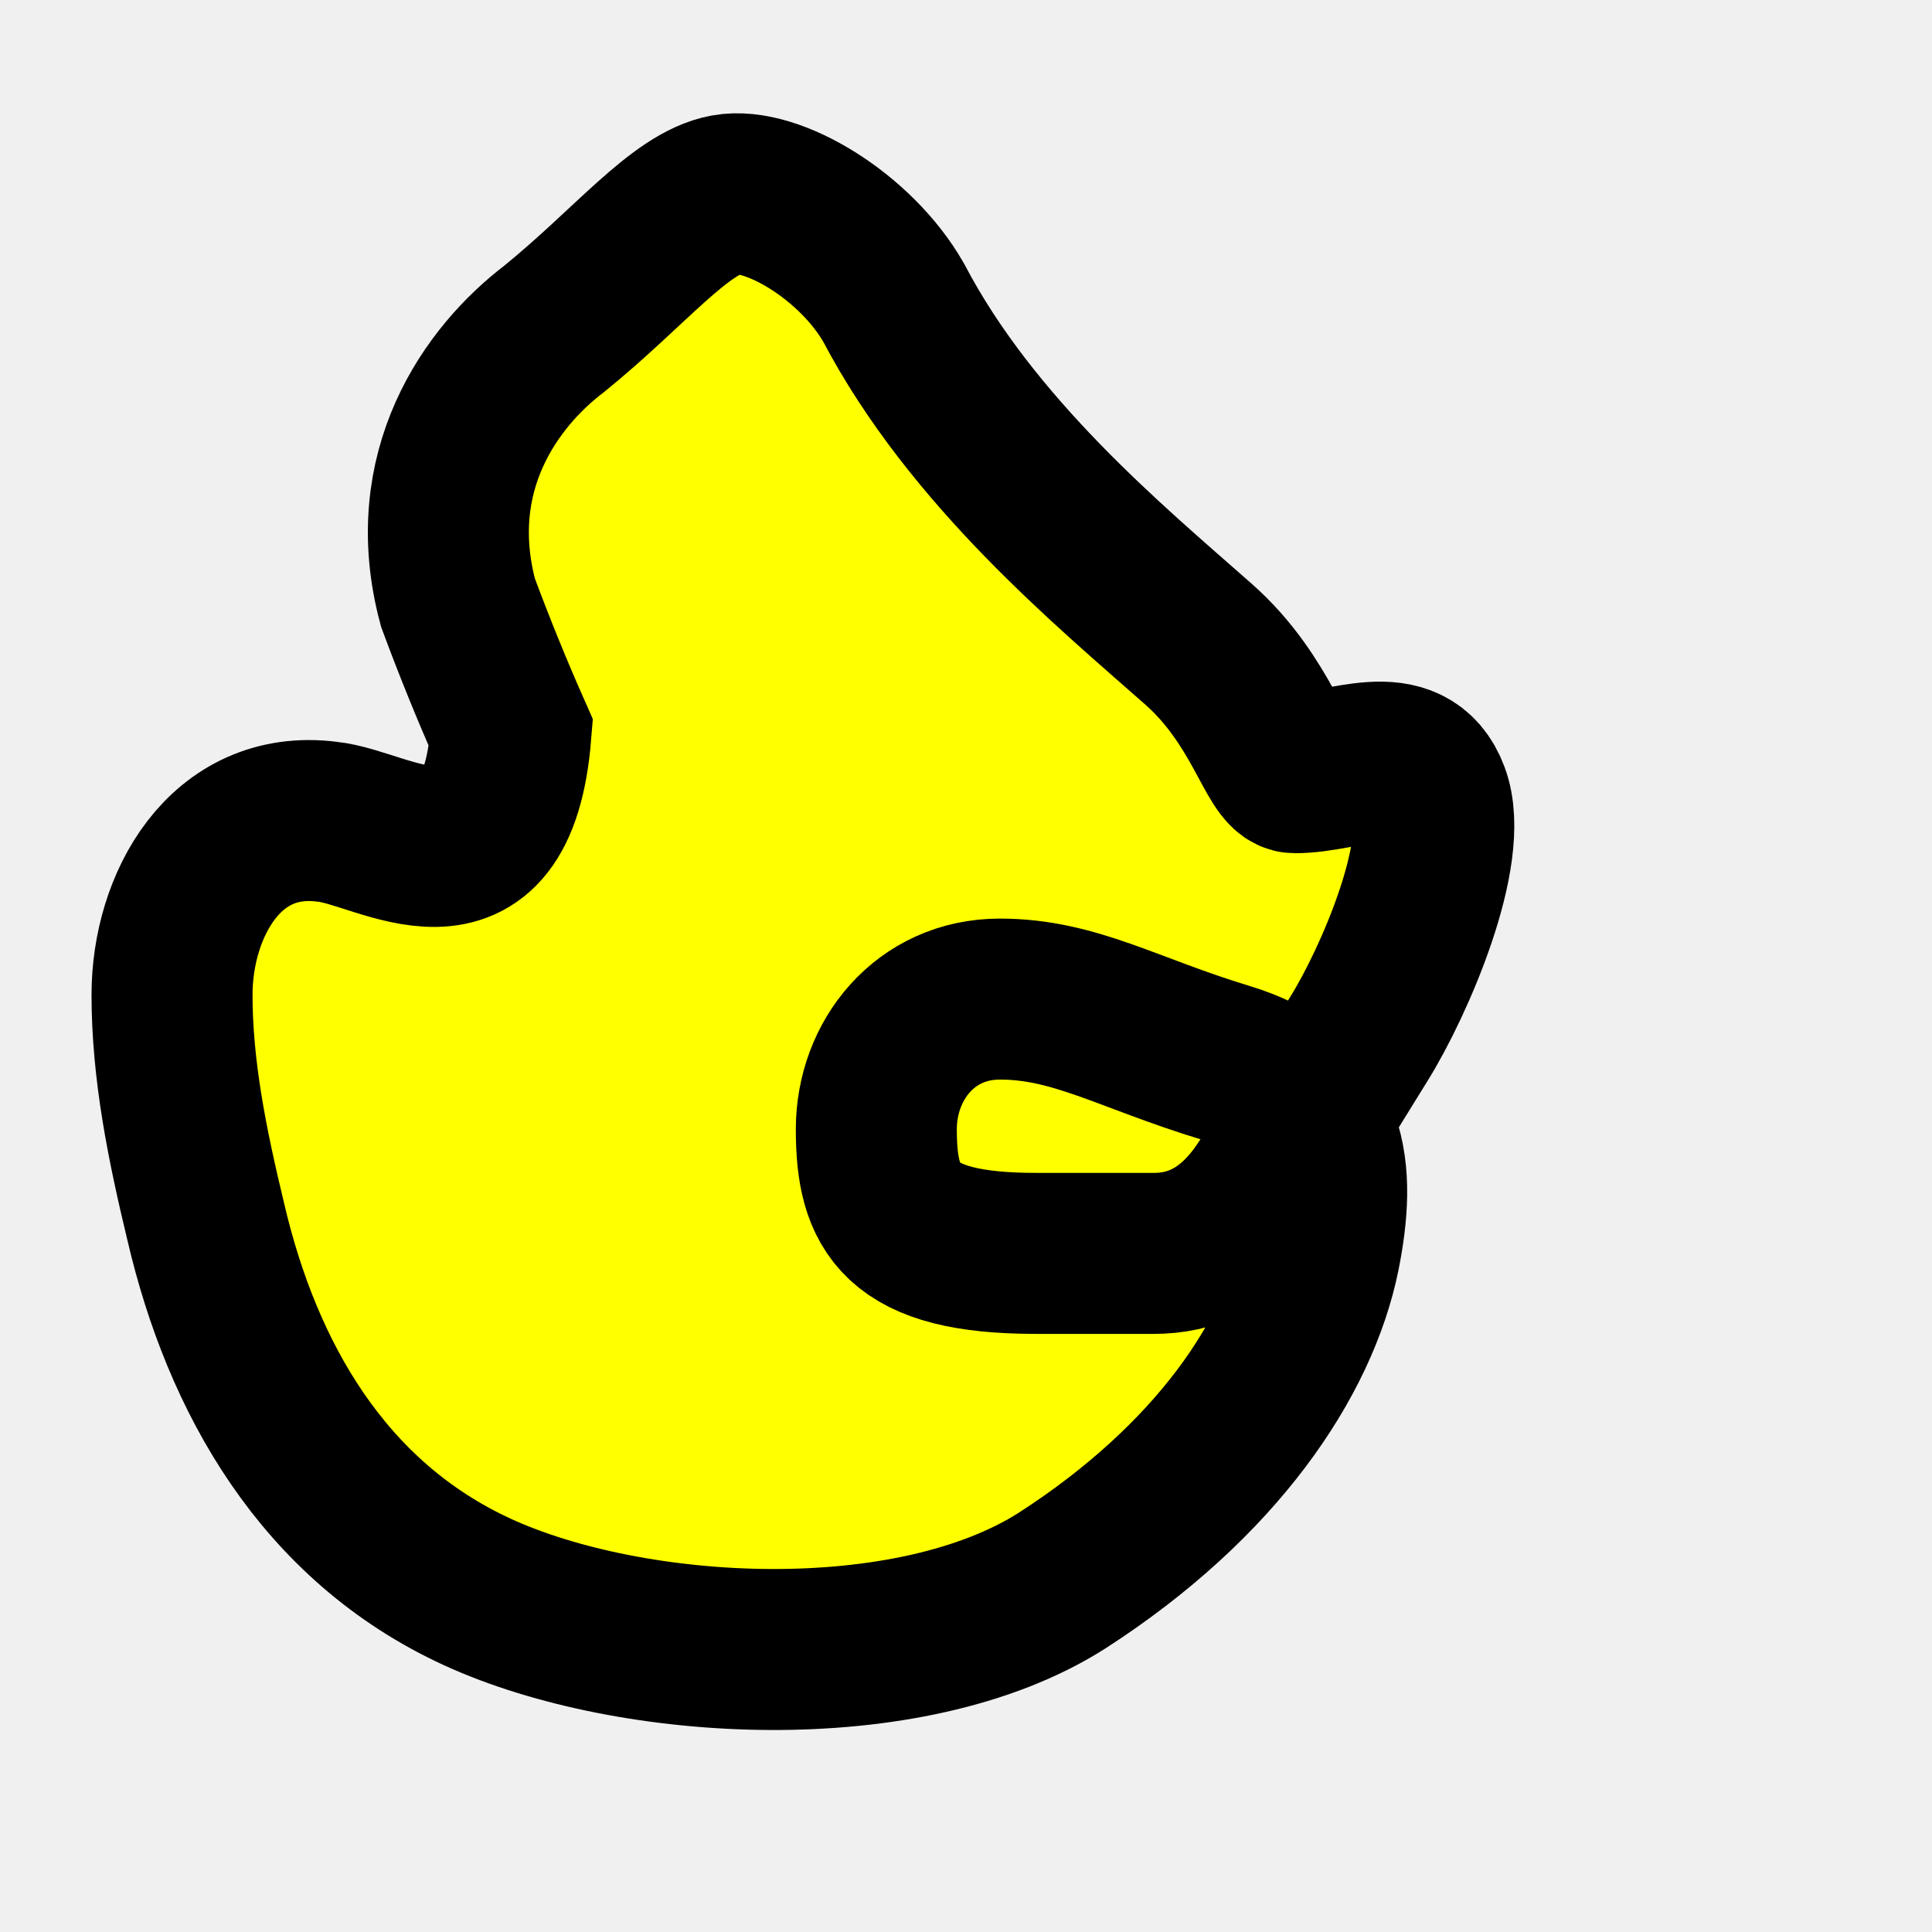
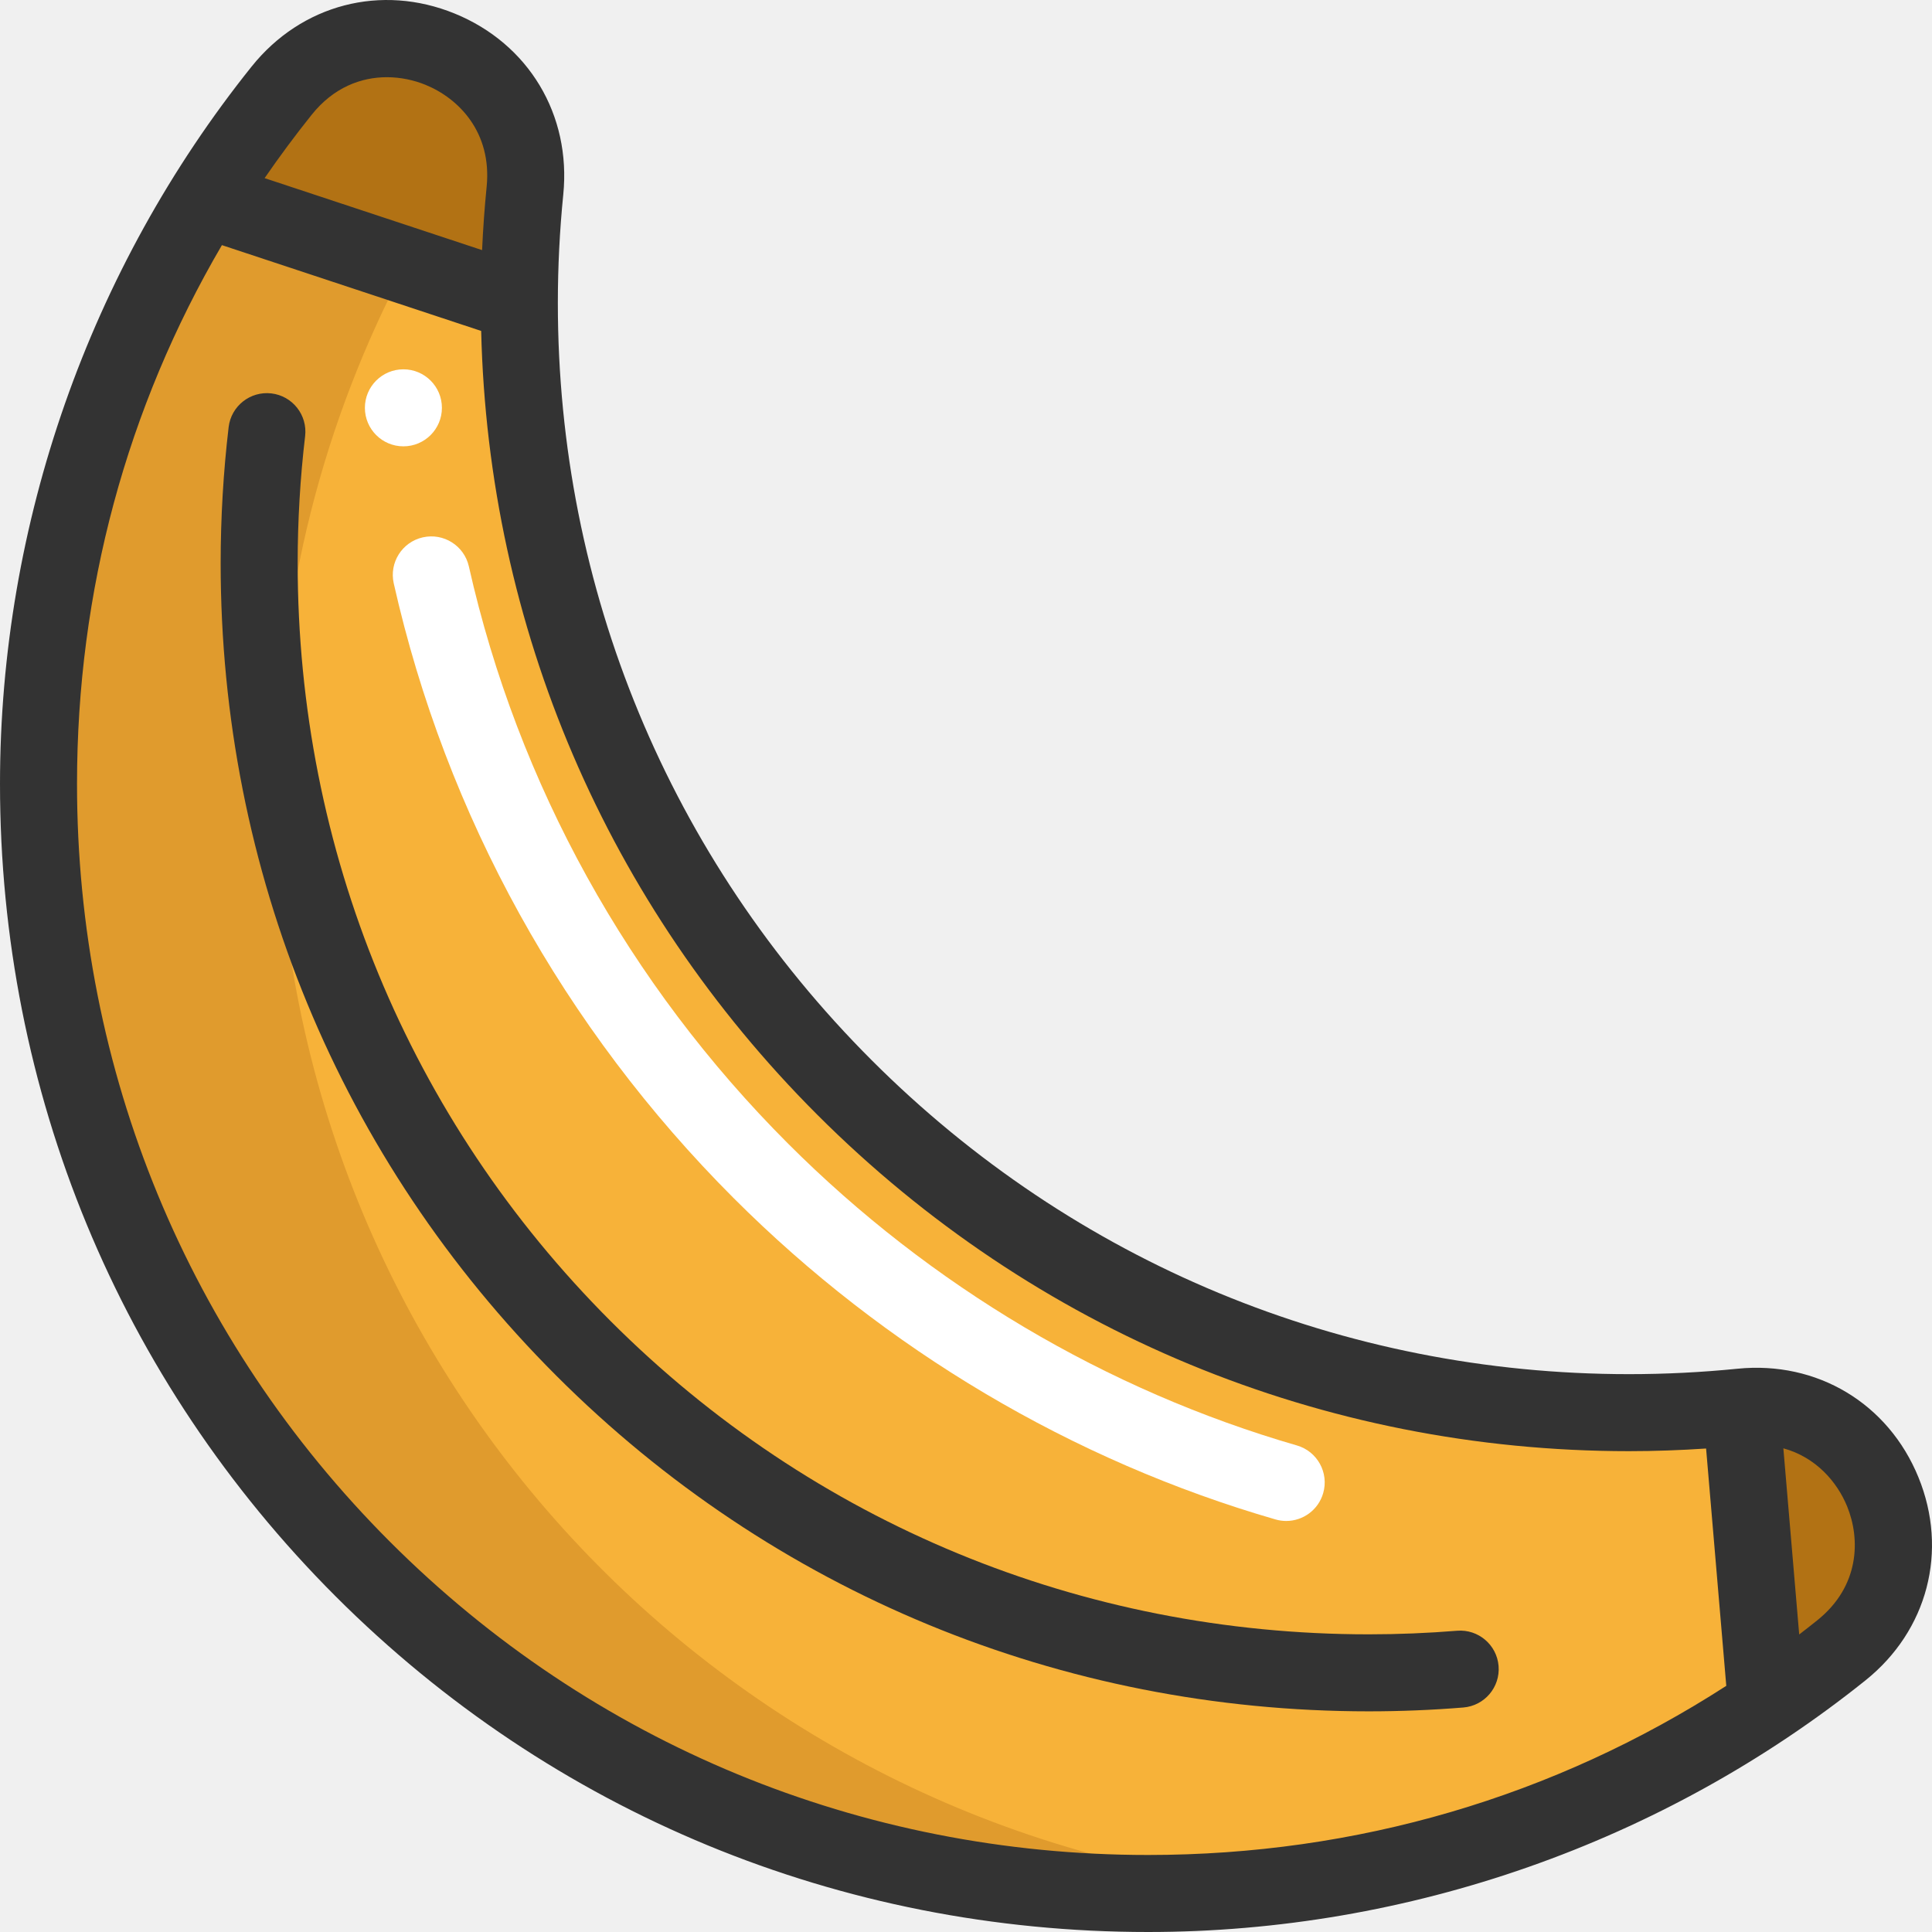
- <svg xmlns="http://www.w3.org/2000/svg" width="100" height="100" viewBox="0 0 24 24" fill="none" stroke="black" stroke-width="2">
-   <path d="M6.347 9.105C6.11 8.57 5.891 8.03 5.689 7.486C5.251 5.853 6.104 4.68 6.883 4.086C7.831 3.317 8.446 2.525 9.02 2.419C9.593 2.313 10.633 2.94 11.101 3.759C12.076 5.617 13.789 7.032 14.886 8C15.686 8.705 15.859 9.599 16.086 9.599C16.706 9.599 17.486 9.165 17.752 9.874C18.019 10.583 17.322 12.197 16.881 12.905C16.439 13.613 16.109 14.178 15.687 14.793C15.264 15.407 14.77 15.57 14.336 15.57H12.866C11.166 15.57 10.886 15.013 10.886 14.028C10.886 13.174 11.492 12.411 12.42 12.411C13.349 12.411 14.007 12.832 15.217 13.2C16.547 13.597 16.593 14.574 16.392 15.58C16.131 16.872 15.112 18.398 13.193 19.635C11.295 20.844 7.86 20.66 5.934 19.778C4.008 18.895 3.005 17.1 2.557 15.181C2.323 14.211 2.137 13.286 2.137 12.357C2.137 11.252 2.795 10.045 4.064 10.208C4.783 10.279 6.167 11.322 6.347 9.105Z" fill="#ffff00" />
+ <svg xmlns="http://www.w3.org/2000/svg" version="1.1" id="Layer_1" viewBox="0 0 376.277 376.277" xml:space="preserve" width="512" height="512">
+   <g>
+     <path style="fill:#B27214;" d="M339.114,274.035c26.58-2.67,40.36,30.68,19.52,47.38c-4.7,3.77-9.56,7.34-14.57,10.71   L339.114,274.035z" />
+     <path style="fill:#B27214;" d="M54.864,17.645c16.7-20.84,50.05-7.06,47.38,19.51c-0.73,7.19-1.1,14.48-1.1,21.86l-61.21-20.26   C44.494,31.415,49.484,24.365,54.864,17.645z" />
+     <path style="fill:#F7B239;" d="M339.114,274.035l4.95,58.09c-34.42,23.15-75.86,36.65-120.45,36.65   c-119.69,0-216.11-96.42-216.11-216.11c0-41.81,11.87-80.84,32.43-113.91l61.21,20.26c0,119.27,96.84,216.12,216.12,216.11   C324.644,275.125,331.934,274.755,339.114,274.035z" />
+     <path style="fill:#E09B2D;" d="M54.002,152.666c0-36.481,9.039-70.844,25-100.979L39.934,38.756   c-20.56,33.07-32.43,72.1-32.43,113.91c0,119.69,96.42,216.11,216.11,216.11c7.843,0,15.586-0.426,23.214-1.241   C138.162,355.984,54.002,264.486,54.002,152.666z" />
+     <path style="fill:#FFFFFF;" d="M250.505,296.224c-0.69,0-1.393-0.096-2.089-0.297c-39.542-11.444-76.026-33.077-105.509-62.56   c-33.14-33.14-56.039-74.548-66.222-119.749c-0.91-4.041,1.628-8.055,5.668-8.965c4.042-0.909,8.055,1.627,8.965,5.668   c9.559,42.428,31.065,81.309,62.195,112.439c27.697,27.697,61.956,48.015,99.072,58.757c3.979,1.151,6.271,5.31,5.119,9.289   C256.756,294.089,253.758,296.224,250.505,296.224z" />
+     <circle style="fill:#FFFFFF;" cx="78.567" cy="79.428" r="7.5" />
+     <g>
+       <path style="fill:#333333;" d="M373.635,287.714c-5.884-14.403-19.741-22.705-35.267-21.138c-6.962,0.7-14.063,1.054-21.107,1.054    c-55.683,0-108.06-21.71-147.482-61.133c-39.423-39.423-61.133-91.8-61.132-147.483c0-7.04,0.355-14.14,1.055-21.105    c1.562-15.54-6.736-29.383-21.139-35.266C74.239-3.208,58.714,0.842,49.007,12.958C17.405,52.404,0,102.019,0,152.664    c0,59.889,23.215,116.087,65.37,158.242c42.154,42.155,98.352,65.371,158.241,65.371c50.646,0,100.262-17.404,139.708-49.007    C375.436,317.563,379.485,302.036,373.635,287.714z M60.713,22.337c4.288-5.352,9.65-7.301,14.631-7.301    c2.706,0,5.299,0.576,7.546,1.493c6.447,2.634,12.955,9.239,11.886,19.88c-0.409,4.069-0.697,8.182-0.885,12.303L51.535,34.694    C54.432,30.49,57.486,26.366,60.713,22.337z M75.977,300.299C36.655,260.978,15,208.547,15,152.664    c0-37.508,9.681-73.26,28.22-104.922l50.493,16.711c1.368,57.654,24.49,111.68,65.459,152.65    c42.256,42.256,98.399,65.527,158.089,65.526c5,0,10.024-0.183,15.018-0.514l3.932,46.219    c-33.51,21.614-72.027,32.942-112.599,32.942C167.729,361.277,115.298,339.621,75.977,300.299z M353.94,315.564    c-1.168,0.936-2.344,1.858-3.527,2.766l-3.085-36.257c6.339,1.738,10.469,6.537,12.42,11.313    C362.355,299.769,362.199,308.947,353.94,315.564z" />
+       <path style="fill:#333333;" d="M283.778,317.604c-5.679,0.463-11.464,0.698-17.192,0.698c-55.882,0-108.313-21.656-147.635-60.978    c-39.321-39.322-60.976-91.753-60.976-147.636c0-8.267,0.488-16.59,1.451-24.74c0.486-4.113-2.455-7.842-6.568-8.328    c-4.111-0.483-7.842,2.455-8.328,6.568c-1.032,8.731-1.555,17.647-1.555,26.5c0,59.889,23.215,116.087,65.37,158.242    s98.353,65.371,158.241,65.371c6.135,0,12.329-0.251,18.413-0.748c4.128-0.337,7.201-3.957,6.865-8.085    C291.526,320.341,287.903,317.267,283.778,317.604z" />
+     </g>
+   </g>
</svg>
